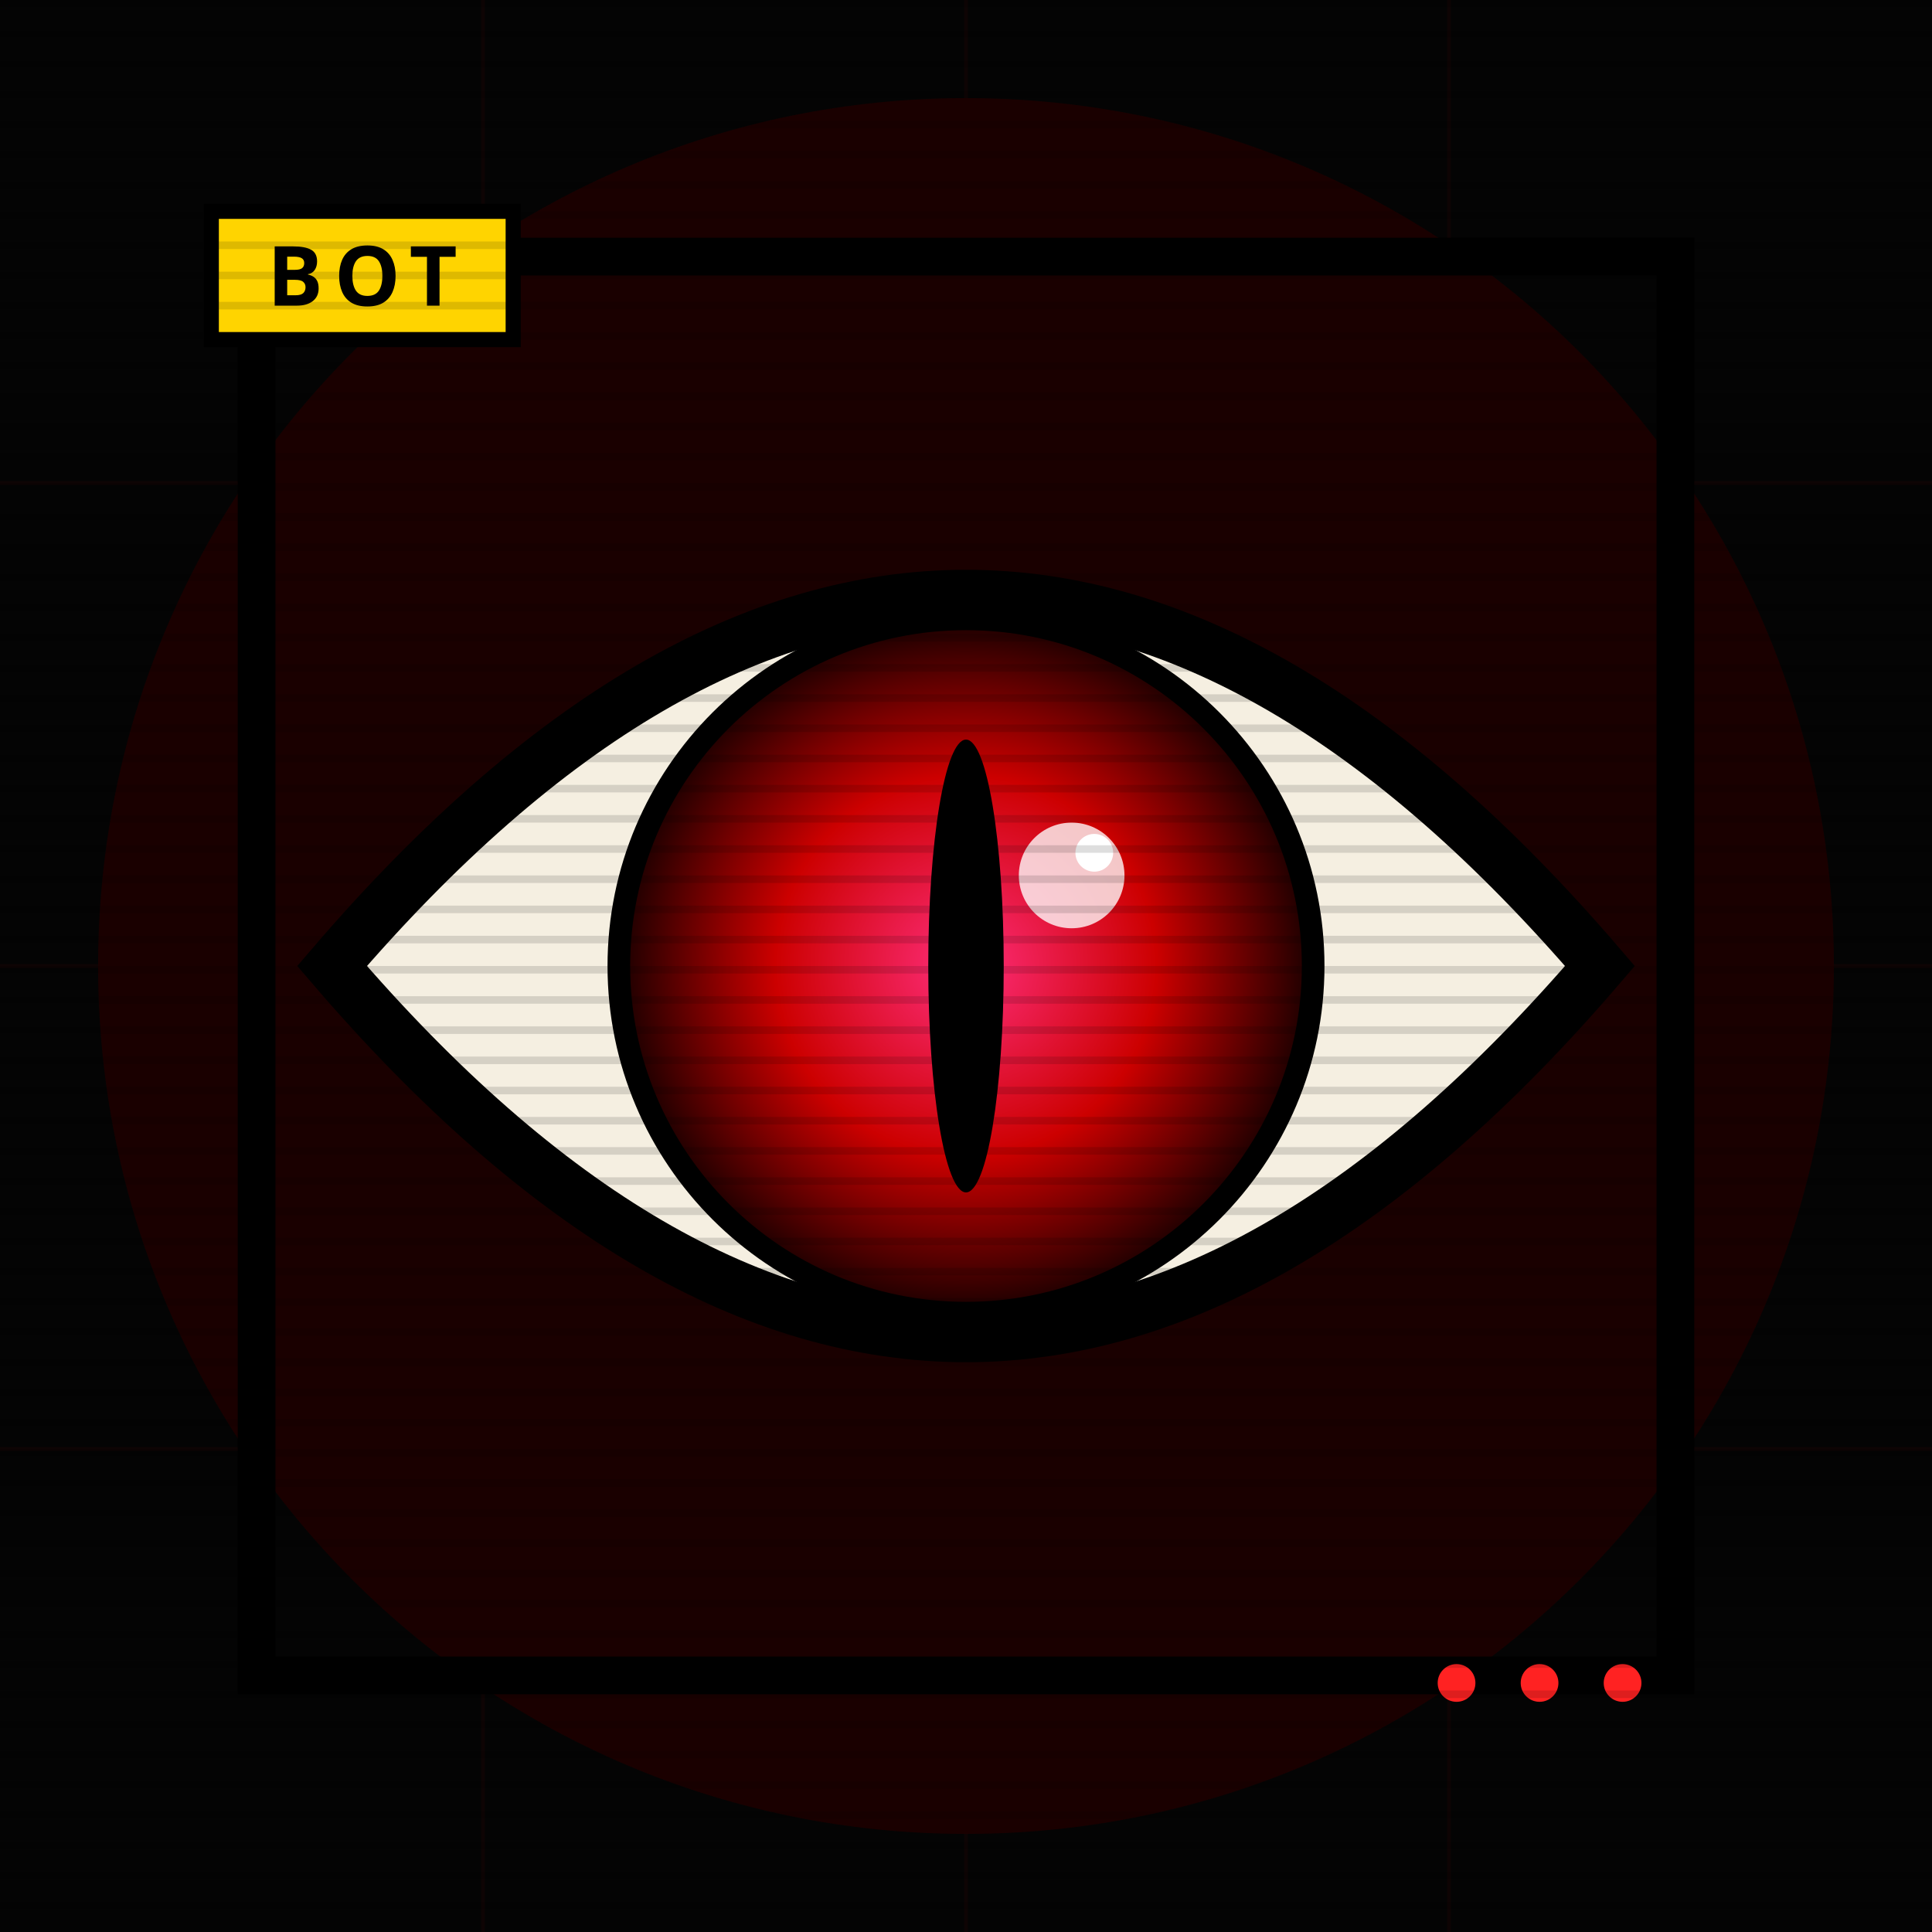
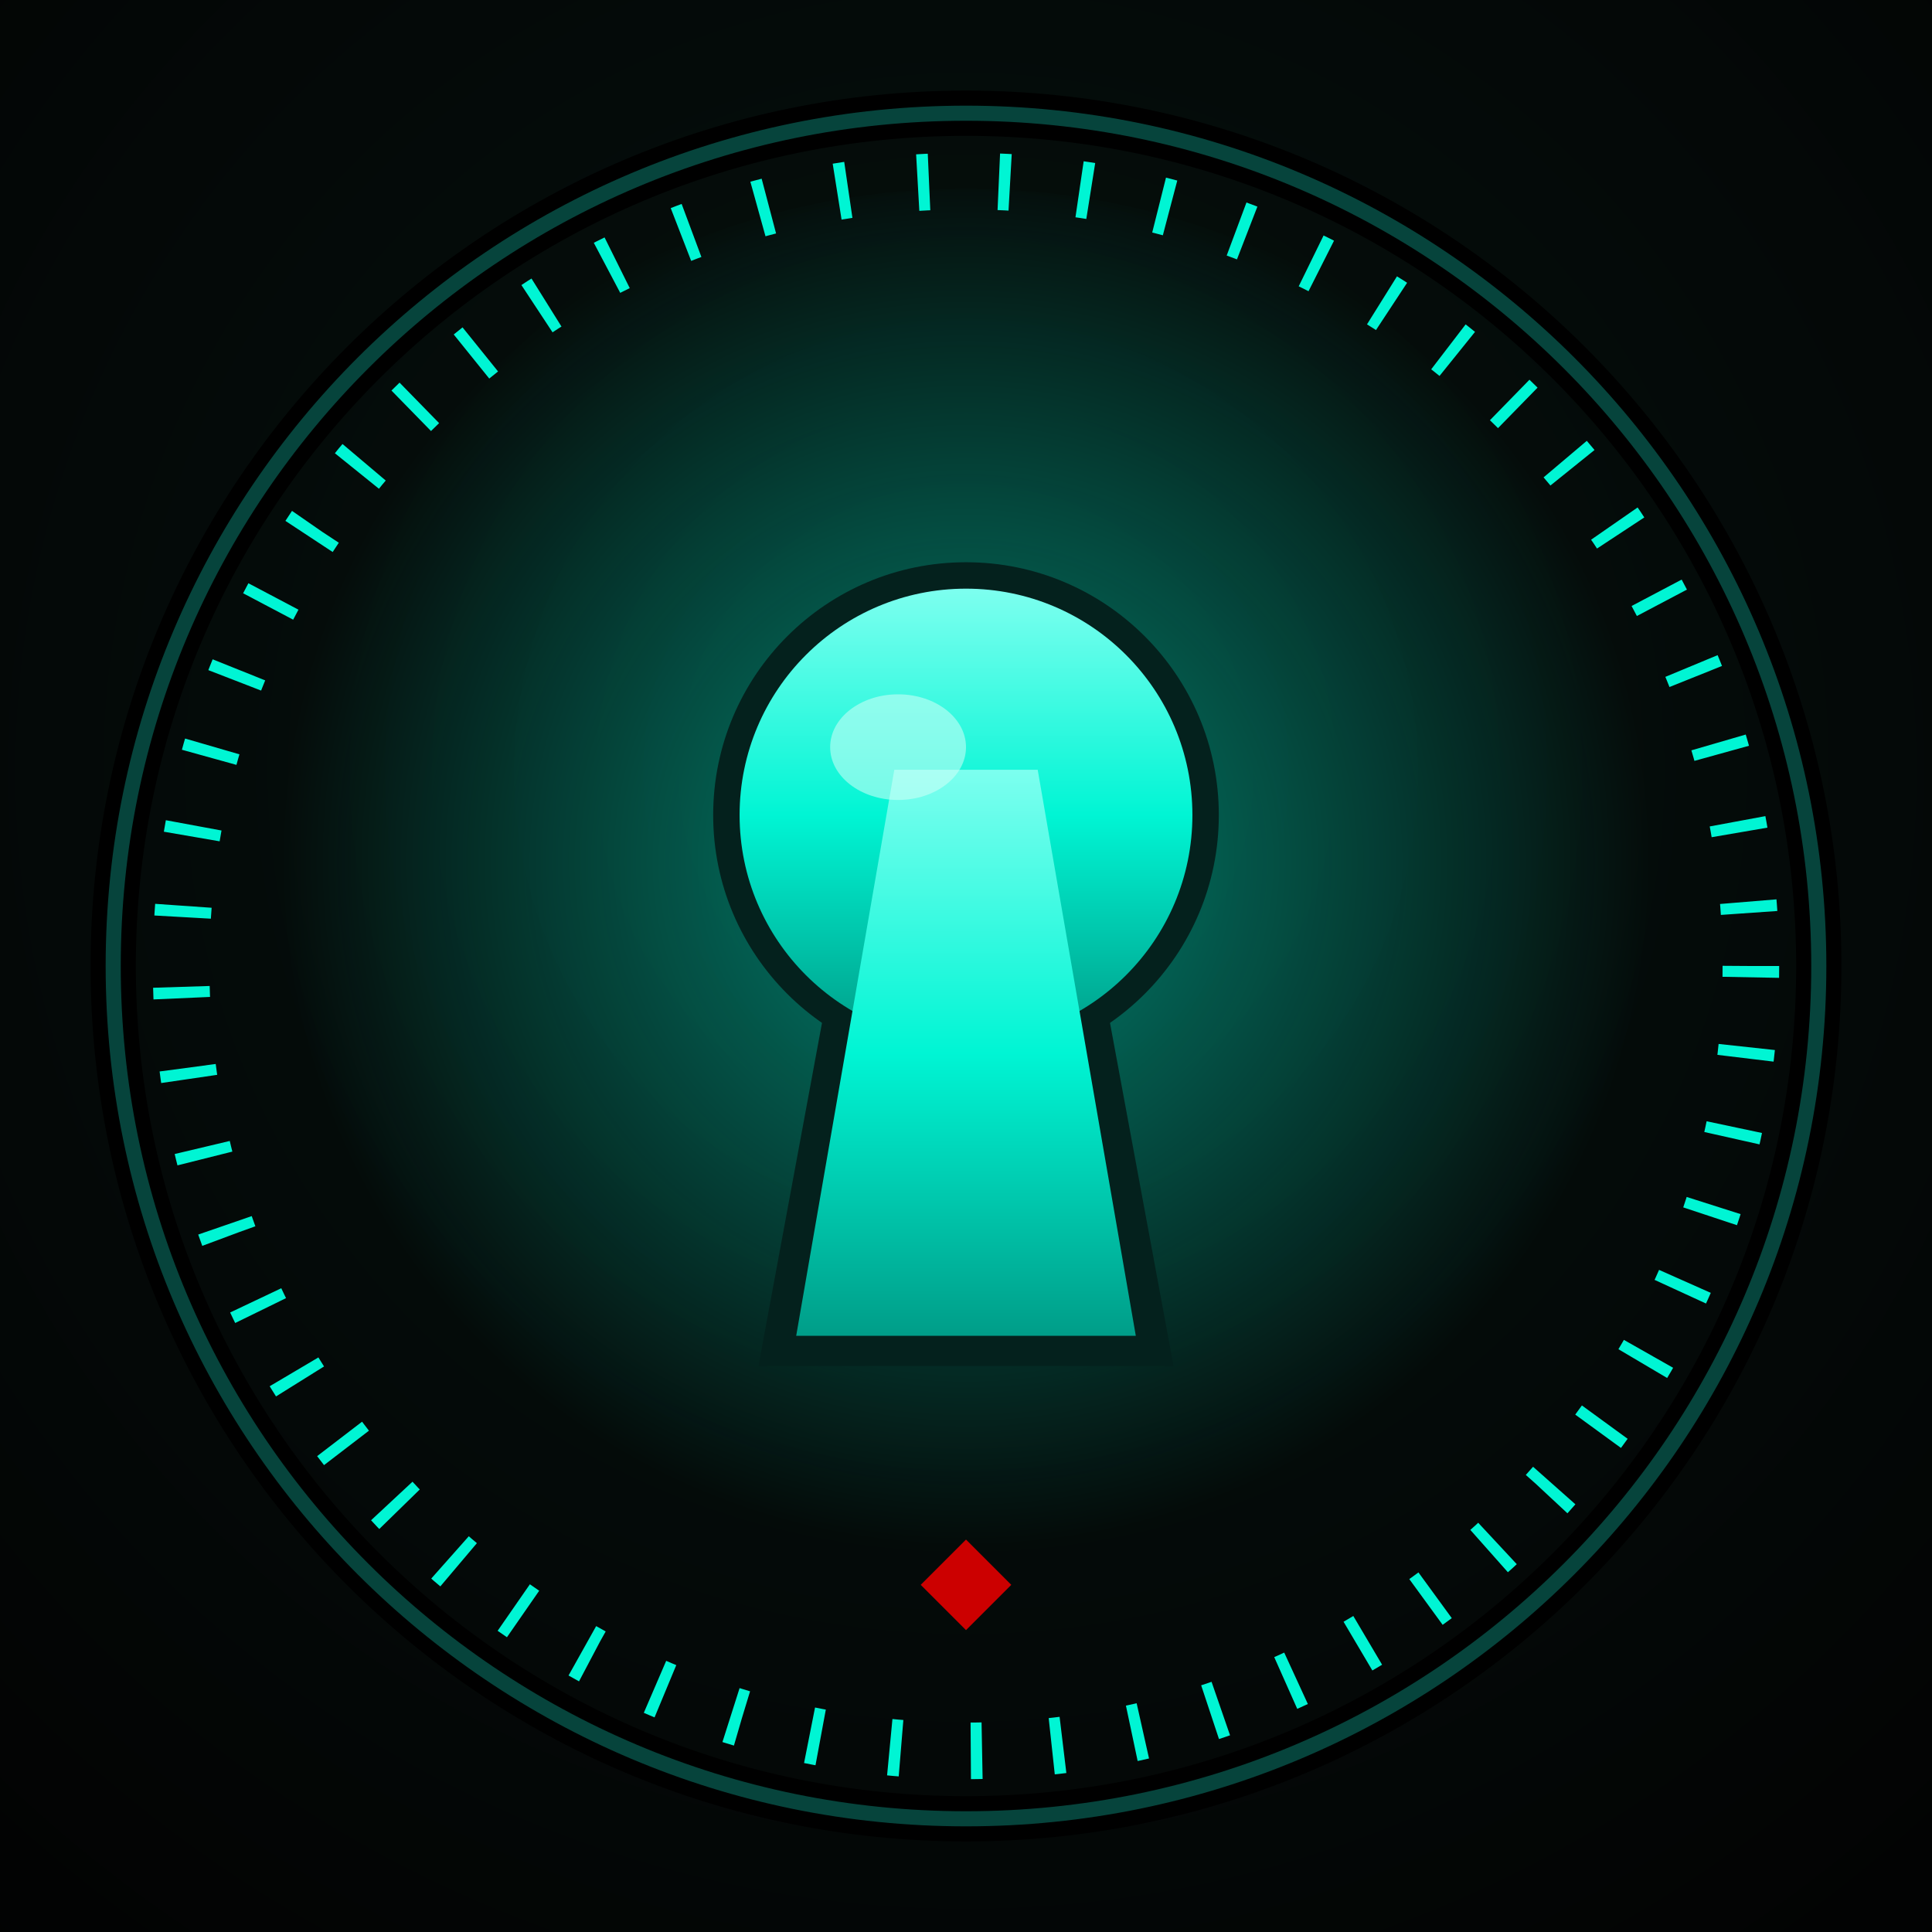
<svg xmlns="http://www.w3.org/2000/svg" viewBox="0 0 512 512" width="512" height="512">
  <defs>
-     <radialGradient id="iris" cx="50%" cy="50%" r="50%">
-       <stop offset="0%" stop-color="#ff2e7c" />
-       <stop offset="55%" stop-color="#cc0000" />
-       <stop offset="100%" stop-color="#1a0000" />
+     <radialGradient id="ba-bg" cx="50%" cy="40%" r="80%">
+       <stop offset="0%" stop-color="#06140f" />
+       <stop offset="58%" stop-color="#040908" />
+       <stop offset="100%" stop-color="#020202" />
    </radialGradient>
+     <radialGradient id="ba-bloom" cx="50%" cy="45%" r="46%">
+       <stop offset="0%" stop-color="#00f5d4" stop-opacity="0.5" />
+       <stop offset="100%" stop-color="#00f5d4" stop-opacity="0" />
+     </radialGradient>
+     <linearGradient id="ba-key" x1="0" y1="0" x2="0" y2="1">
+       <stop offset="0%" stop-color="#7dffef" />
+       <stop offset="50%" stop-color="#00f5d4" />
+       <stop offset="100%" stop-color="#009d88" />
+     </linearGradient>
  </defs>
-   <rect width="512" height="512" fill="#040404" />
-   <g stroke="rgba(204,0,0,0.05)" stroke-width="1">
-     <line x1="0" y1="128" x2="512" y2="128" />
-     <line x1="0" y1="256" x2="512" y2="256" />
-     <line x1="0" y1="384" x2="512" y2="384" />
-     <line x1="128" y1="0" x2="128" y2="512" />
-     <line x1="256" y1="0" x2="256" y2="512" />
-     <line x1="384" y1="0" x2="384" y2="512" />
+   <rect width="512" height="512" fill="url(#ba-bg)" />
+   <circle cx="256" cy="248" r="198" fill="url(#ba-bloom)" />
+   <circle cx="256" cy="256" r="226" fill="none" stroke="#000000" stroke-width="12" />
+   <circle cx="256" cy="256" r="226" fill="none" stroke="#06443c" stroke-width="4" />
+   <circle cx="256" cy="256" r="208" fill="none" stroke="#00f5d4" stroke-width="15" stroke-dasharray="3 18.5" stroke-linecap="butt" />
+   <g>
+     <circle cx="256" cy="216" r="67" fill="#04211d" />
+     <path d="M 231 200 L 201 362 L 311 362 L 281 200 Z" fill="#04211d" />
+     <circle cx="256" cy="216" r="60" fill="url(#ba-key)" />
+     <path d="M 237 204 L 211 354 L 301 354 L 275 204 Z" fill="url(#ba-key)" />
+     <ellipse cx="238" cy="198" rx="18" ry="14" fill="#d2fff8" opacity="0.55" />
  </g>
-   <circle cx="256" cy="256" r="230" fill="#1a0000" />
-   <rect x="68" y="68" width="376" height="376" fill="none" stroke="#000" stroke-width="10" />
-   <path d="M 88 256 Q 256 60 424 256 Q 256 452 88 256 Z" fill="#f5efe1" stroke="#000" stroke-width="14" />
-   <circle cx="256" cy="256" r="92" fill="url(#iris)" stroke="#000" stroke-width="6" />
-   <ellipse cx="256" cy="256" rx="10" ry="60" fill="#000" />
-   <circle cx="284" cy="232" r="14" fill="#fff" opacity="0.78" />
-   <circle cx="290" cy="226" r="5" fill="#fff" />
-   <g>
-     <rect x="56" y="56" width="80" height="34" fill="#ffd400" stroke="#000" stroke-width="4" />
-     <text x="96" y="81" font-family="IBM Plex Mono" font-weight="700" font-size="22" text-anchor="middle" fill="#000" letter-spacing="3">BOT</text>
-   </g>
-   <g fill="#ff2222">
-     <circle cx="386" cy="446" r="5" />
-     <circle cx="408" cy="446" r="5" />
-     <circle cx="430" cy="446" r="5" />
-   </g>
-   <g opacity="0.13" fill="#000">
-     <rect x="0" y="0" width="512" height="2" />
-     <rect x="0" y="8" width="512" height="2" />
-     <rect x="0" y="16" width="512" height="2" />
-     <rect x="0" y="24" width="512" height="2" />
-     <rect x="0" y="32" width="512" height="2" />
-     <rect x="0" y="40" width="512" height="2" />
-     <rect x="0" y="48" width="512" height="2" />
-     <rect x="0" y="56" width="512" height="2" />
-     <rect x="0" y="64" width="512" height="2" />
-     <rect x="0" y="72" width="512" height="2" />
-     <rect x="0" y="80" width="512" height="2" />
-     <rect x="0" y="88" width="512" height="2" />
-     <rect x="0" y="96" width="512" height="2" />
-     <rect x="0" y="104" width="512" height="2" />
-     <rect x="0" y="112" width="512" height="2" />
-     <rect x="0" y="120" width="512" height="2" />
-     <rect x="0" y="128" width="512" height="2" />
-     <rect x="0" y="136" width="512" height="2" />
-     <rect x="0" y="144" width="512" height="2" />
-     <rect x="0" y="152" width="512" height="2" />
-     <rect x="0" y="160" width="512" height="2" />
-     <rect x="0" y="168" width="512" height="2" />
-     <rect x="0" y="176" width="512" height="2" />
-     <rect x="0" y="184" width="512" height="2" />
-     <rect x="0" y="192" width="512" height="2" />
-     <rect x="0" y="200" width="512" height="2" />
-     <rect x="0" y="208" width="512" height="2" />
-     <rect x="0" y="216" width="512" height="2" />
-     <rect x="0" y="224" width="512" height="2" />
-     <rect x="0" y="232" width="512" height="2" />
-     <rect x="0" y="240" width="512" height="2" />
-     <rect x="0" y="248" width="512" height="2" />
-     <rect x="0" y="256" width="512" height="2" />
-     <rect x="0" y="264" width="512" height="2" />
-     <rect x="0" y="272" width="512" height="2" />
-     <rect x="0" y="280" width="512" height="2" />
-     <rect x="0" y="288" width="512" height="2" />
-     <rect x="0" y="296" width="512" height="2" />
-     <rect x="0" y="304" width="512" height="2" />
-     <rect x="0" y="312" width="512" height="2" />
-     <rect x="0" y="320" width="512" height="2" />
-     <rect x="0" y="328" width="512" height="2" />
-     <rect x="0" y="336" width="512" height="2" />
-     <rect x="0" y="344" width="512" height="2" />
-     <rect x="0" y="352" width="512" height="2" />
-     <rect x="0" y="360" width="512" height="2" />
-     <rect x="0" y="368" width="512" height="2" />
-     <rect x="0" y="376" width="512" height="2" />
-     <rect x="0" y="384" width="512" height="2" />
-     <rect x="0" y="392" width="512" height="2" />
-     <rect x="0" y="400" width="512" height="2" />
-     <rect x="0" y="408" width="512" height="2" />
-     <rect x="0" y="416" width="512" height="2" />
-     <rect x="0" y="424" width="512" height="2" />
-     <rect x="0" y="432" width="512" height="2" />
-     <rect x="0" y="440" width="512" height="2" />
-     <rect x="0" y="448" width="512" height="2" />
-     <rect x="0" y="456" width="512" height="2" />
-     <rect x="0" y="464" width="512" height="2" />
-     <rect x="0" y="472" width="512" height="2" />
-     <rect x="0" y="480" width="512" height="2" />
-     <rect x="0" y="488" width="512" height="2" />
-     <rect x="0" y="496" width="512" height="2" />
-     <rect x="0" y="504" width="512" height="2" />
-   </g>
+   <path d="M 256 408 l 12 12 l -12 12 l -12 -12 Z" fill="#cc0000" />
</svg>
